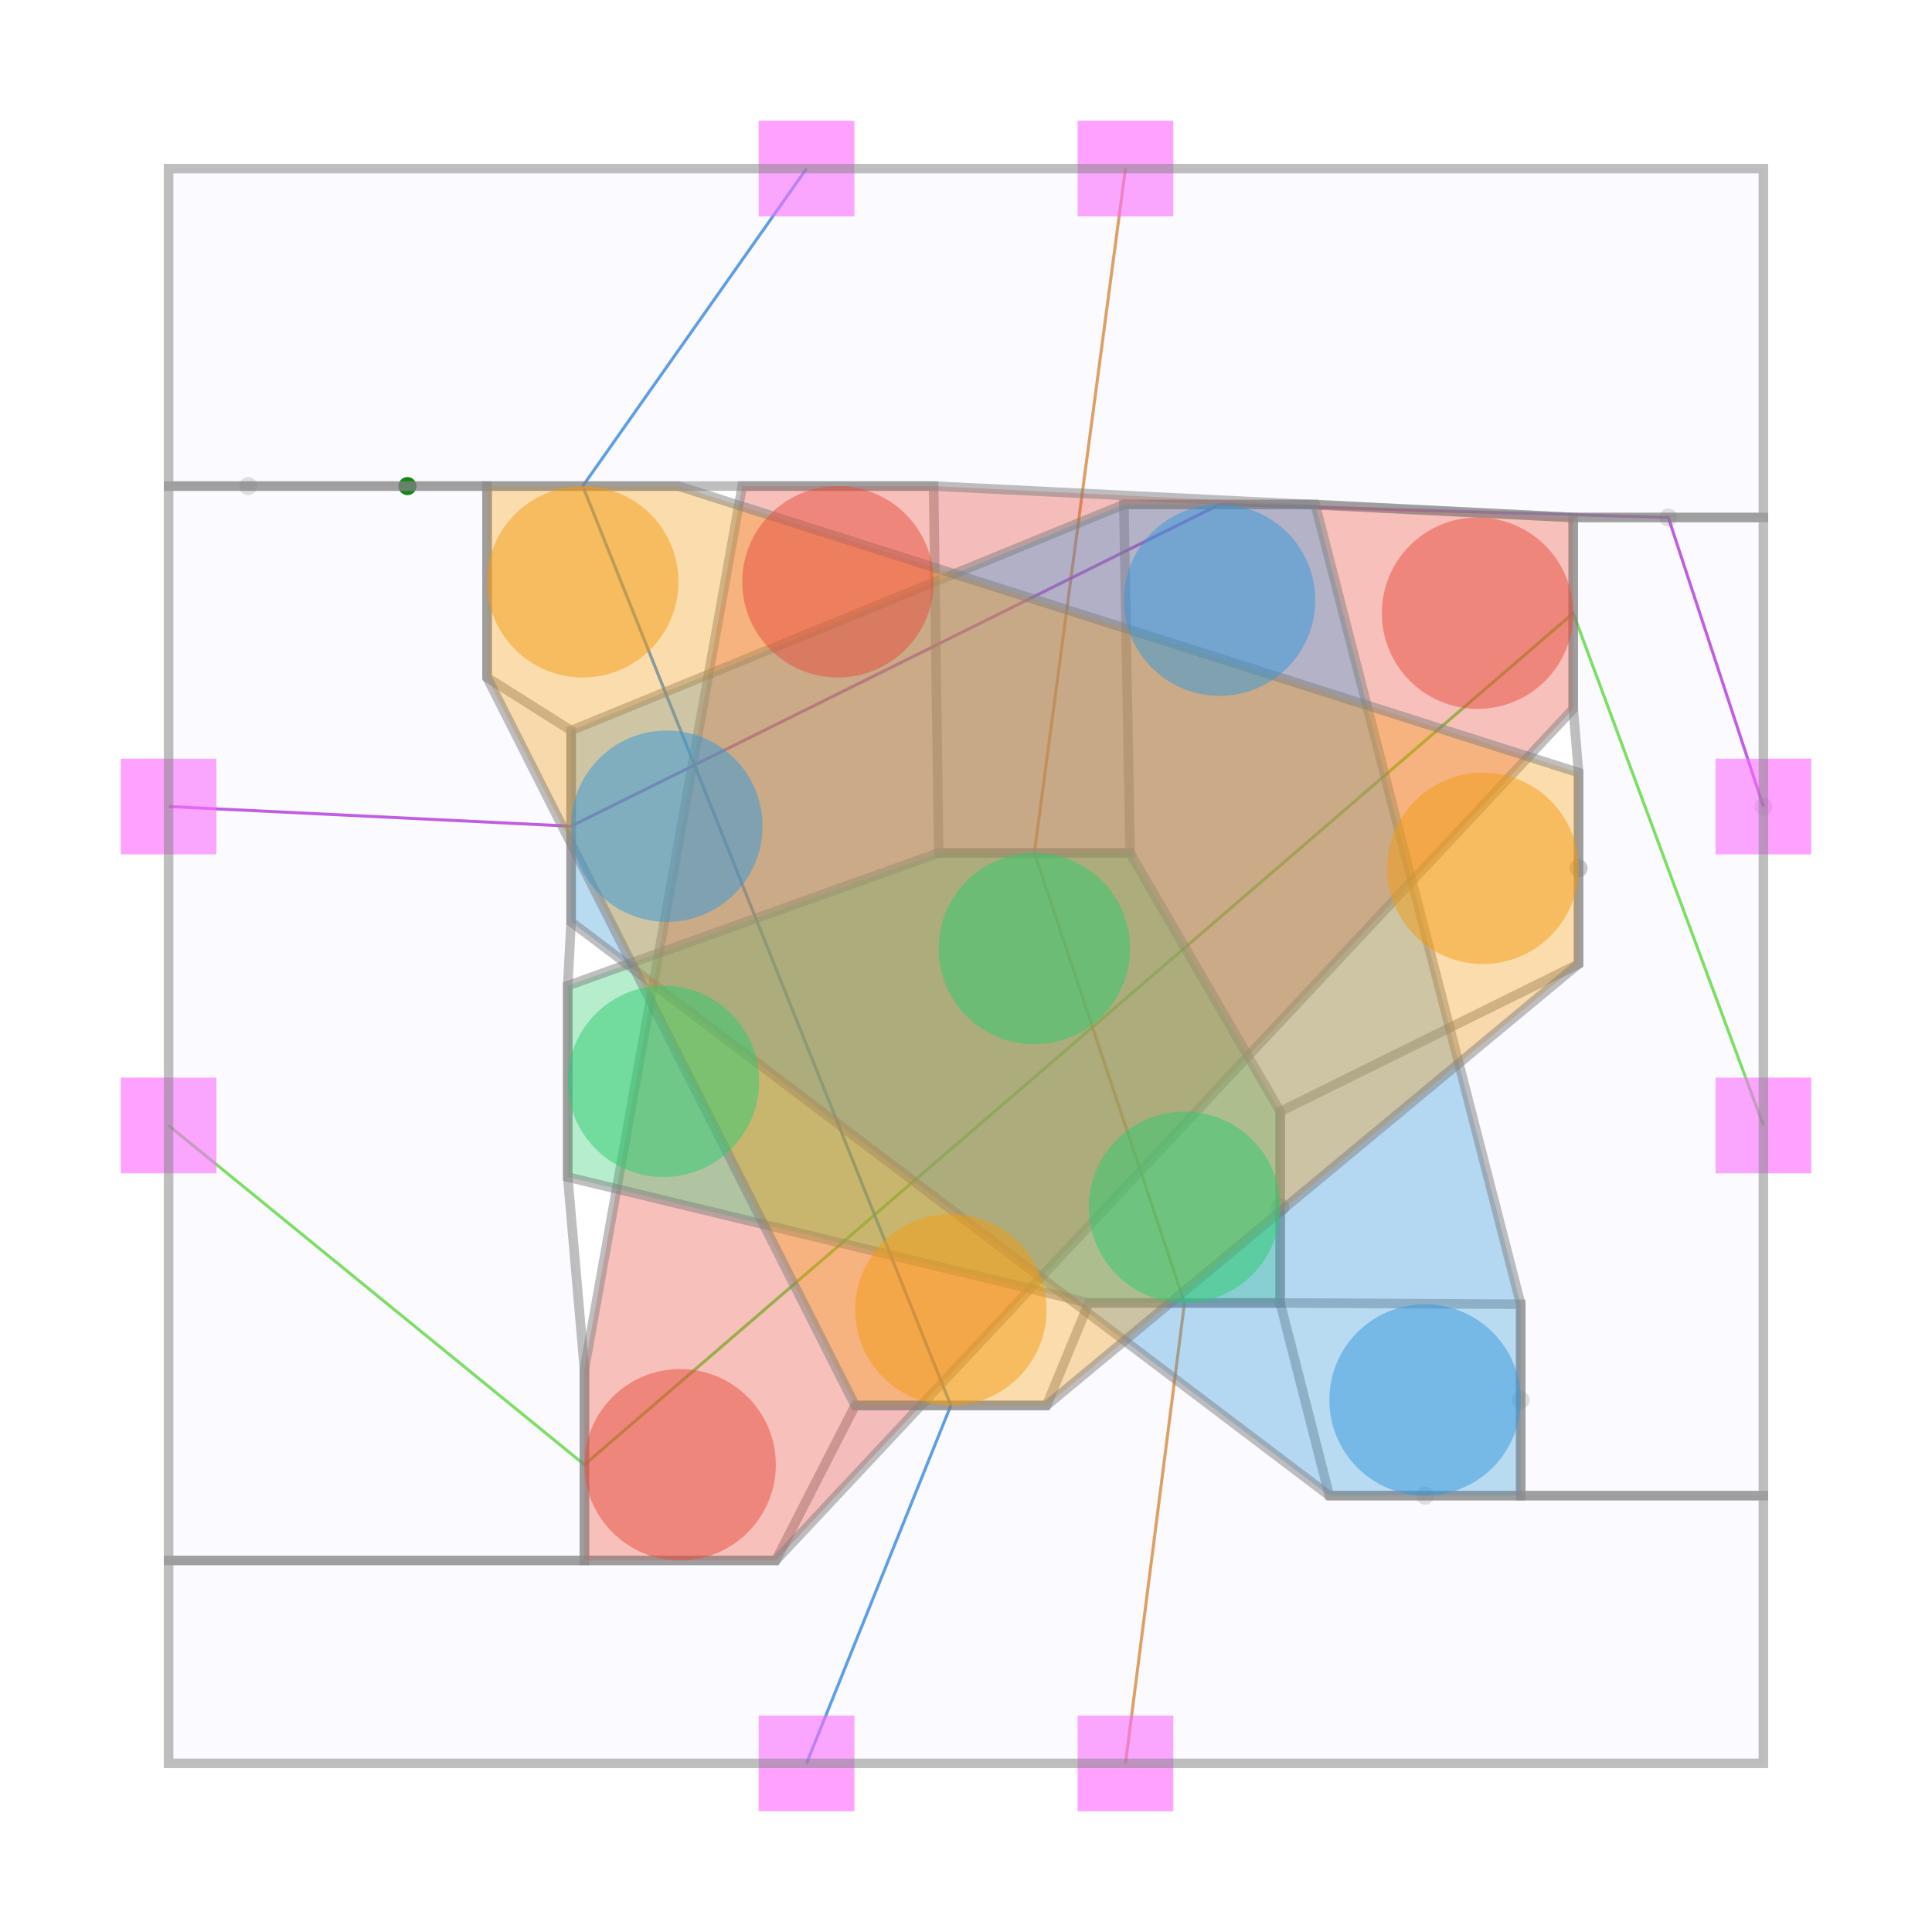
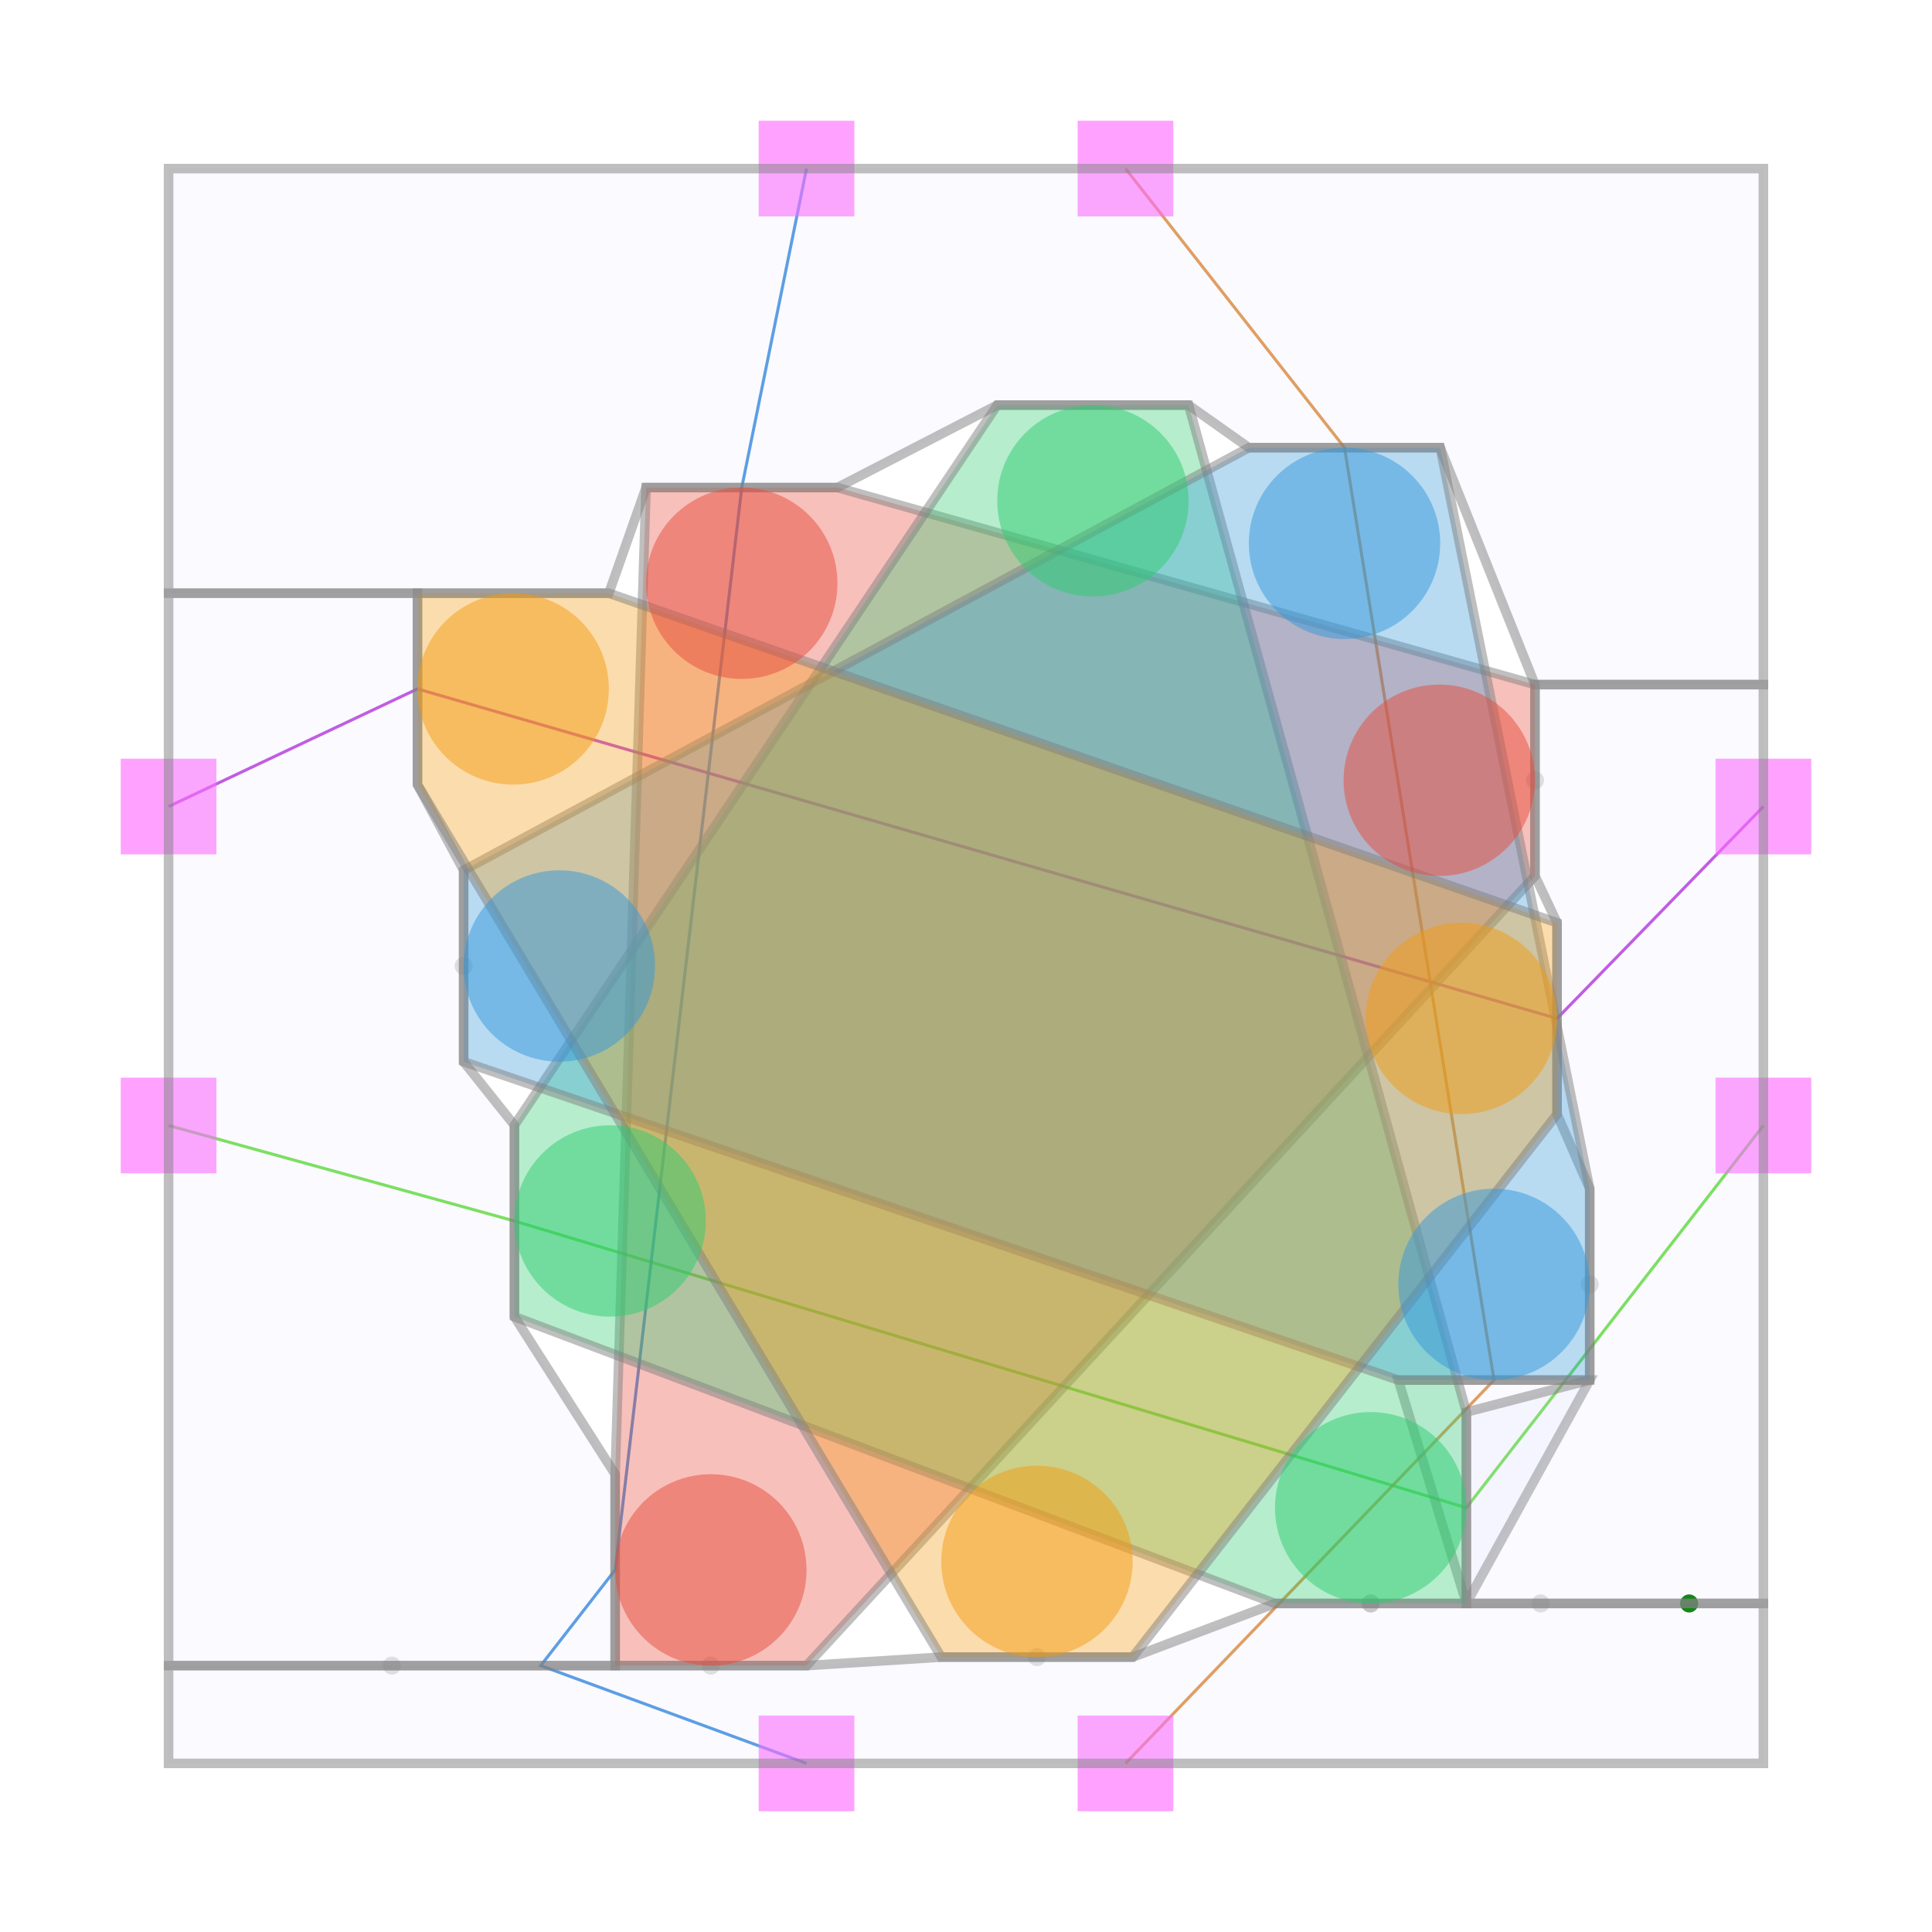
<svg xmlns="http://www.w3.org/2000/svg" width="640" height="640" viewBox="0 0 640 640">
  <rect width="100%" height="100%" fill="white" />
  <g>
-     <circle data-type="point" data-label="via:T-L_1 g: 0.03 h: 2.00 f: 1.14" data-x="-1.7511565" data-y="1.504572" cx="134.972" cy="161.026" r="3" fill="green" />
+     <circle data-type="point" data-label="via:B-R_1 g: 0.10 h: 1.00 f: 0.66" data-x="2.26717925" data-y="-1.998536" cx="559.551" cy="531.166" r="3" fill="green" />
  </g>
  <g>
-     <circle data-type="point" data-label="via:T-L_0 g: 0.07 h: 2.00 f: 1.17" data-x="-2.2503855" data-y="1.504572" cx="82.223" cy="161.026" r="3" fill="rgba(128, 128, 128, 0.25)" />
+     <circle data-type="point" data-label="via:Net5-B g: 0.10 h: 1.00 f: 0.66" data-x="1.268717" data-y="-1.998536" cx="454.053" cy="531.166" r="3" fill="rgba(128, 128, 128, 0.25)" />
  </g>
  <g>
-     <circle data-type="point" data-label="via:Net7-B g: 0.07 h: 2.00 f: 1.17" data-x="1.439126" data-y="-1.660522" cx="472.059" cy="495.451" r="3" fill="rgba(128, 128, 128, 0.25)" />
+     <circle data-type="point" data-label="via:B-R_0 g: 0.14 h: 1.00 f: 0.69" data-x="1.80153775" data-y="-1.998536" cx="510.351" cy="531.166" r="3" fill="rgba(128, 128, 128, 0.25)" />
  </g>
  <g>
-     <circle data-type="point" data-label="conn:LR:end-port g: 4.14 h: 0.00 f: 4.14" data-x="2.5" data-y="0.5" cx="584.151" cy="267.17" r="3" fill="rgba(128, 128, 128, 0.25)" />
+     <circle data-type="point" data-label="via:Net8-B g: 0.14 h: 1.00 f: 0.69" data-x="0.22245699999999996" data-y="-2.166711" cx="343.505" cy="548.936" r="3" fill="rgba(128, 128, 128, 0.25)" />
  </g>
  <g>
-     <circle data-type="point" data-label="via:Net5-R g: 4.07 h: 1.00 f: 4.62" data-x="0.985036" data-y="-0.756377" cx="424.079" cy="399.919" r="3" fill="rgba(128, 128, 128, 0.25)" />
+     <circle data-type="point" data-label="via:Net6-B g: 0.17 h: 1.00 f: 0.73" data-x="-0.8" data-y="-2.1933949999999998" cx="235.472" cy="551.755" r="3" fill="rgba(128, 128, 128, 0.25)" />
  </g>
  <g>
-     <circle data-type="point" data-label="via:Net8-R g: 4.07 h: 1.00 f: 4.62" data-x="1.9204350000000001" data-y="0.306312" cx="522.914" cy="287.635" r="3" fill="rgba(128, 128, 128, 0.25)" />
+     <circle data-type="point" data-label="via:Net7-R g: 0.07 h: 2.00 f: 1.17" data-x="1.955408" data-y="-0.998198" cx="526.609" cy="425.47" r="3" fill="rgba(128, 128, 128, 0.25)" />
  </g>
  <g>
-     <circle data-type="point" data-label="via:T-R g: 4.11 h: 1.00 f: 4.66" data-x="2.201872" data-y="1.40614" cx="552.651" cy="171.427" r="3" fill="rgba(128, 128, 128, 0.25)" />
+     <circle data-type="point" data-label="via:Net7-L g: 0.10 h: 2.00 f: 1.21" data-x="-1.575" data-y="0" cx="153.585" cy="320" r="3" fill="rgba(128, 128, 128, 0.25)" />
  </g>
  <g>
-     <circle data-type="point" data-label="via:Net5-R g: 4.11 h: 1.00 f: 4.66" data-x="0.985036" data-y="-0.756377" cx="424.079" cy="399.919" r="3" fill="rgba(128, 128, 128, 0.25)" />
+     <circle data-type="point" data-label="via:Net6-R g: 0.14 h: 2.00 f: 1.24" data-x="1.7838340000000001" data-y="0.582296" cx="508.481" cy="258.474" r="3" fill="rgba(128, 128, 128, 0.25)" />
  </g>
  <g>
-     <circle data-type="point" data-label="via:Net8-R g: 4.11 h: 1.00 f: 4.66" data-x="1.9204350000000001" data-y="0.306312" cx="522.914" cy="287.635" r="3" fill="rgba(128, 128, 128, 0.25)" />
+     <circle data-type="point" data-label="via:Net5-B g: 4.07 h: 1.00 f: 4.62" data-x="1.268717" data-y="-1.998536" cx="454.053" cy="531.166" r="3" fill="rgba(128, 128, 128, 0.25)" />
  </g>
  <g>
-     <circle data-type="point" data-label="via:Net7-R g: 4.11 h: 1.00 f: 4.66" data-x="1.739126" data-y="-1.360522" cx="503.757" cy="463.753" r="3" fill="rgba(128, 128, 128, 0.25)" />
+     <circle data-type="point" data-label="via:B-L_1 g: 4.21 h: 1.00 f: 4.76" data-x="-1.8" data-y="-2.1933949999999998" cx="129.811" cy="551.755" r="3" fill="rgba(128, 128, 128, 0.25)" />
  </g>
  <g>
-     <polyline data-points="2.5,-0.5000000000000002 1.903744,1.10614 -1.196256,-1.563588 -2.5,-0.5" data-type="line" data-label="" points="584.151,372.83 521.15,203.125 193.603,485.209 55.849,372.83" fill="none" stroke="hsla(106, 70%, 50%, 0.8)" stroke-width="1px" />
+     <polyline data-points="2.5,-0.5 1.5687170000000001,-1.698536 -1.415754,-0.799377 -2.5,-0.5" data-type="line" data-label="" points="584.151,372.83 485.751,499.468 170.411,404.462 55.849,372.83" fill="none" stroke="hsla(106, 70%, 50%, 0.8)" stroke-width="1px" />
  </g>
  <g>
-     <polyline data-points="0.5,2.5 0.21437,0.354572 0.685036,-1.056377 0.5,-2.5" data-type="line" data-label="" points="372.83,55.849 342.65,282.536 392.381,431.617 372.83,584.151" fill="none" stroke="hsla(30, 70%, 50%, 0.8)" stroke-width="1px" />
+     <polyline data-points="-2.5,0.5 -1.719706,0.868747 1.853029,-0.164505 2.5,0.5" data-type="line" data-label="" points="55.849,267.17 138.295,228.208 515.792,337.382 584.151,267.17" fill="none" stroke="hsla(286, 70%, 50%, 0.8)" stroke-width="1px" />
  </g>
  <g>
-     <polyline data-points="-0.5,-2.5 -0.04754999999999998,-1.377815 -1.201542,1.504572 -0.5,2.5" data-type="line" data-label="" points="267.17,584.151 314.976,465.58 193.045,161.026 267.17,55.849" fill="none" stroke="hsla(210, 70%, 50%, 0.8)" stroke-width="1px" />
+     <polyline data-points="-0.5,-2.5 -1.3333333333333333,-2.1933949999999998 -1.1,-1.893395 -0.703066,1.5 -0.5,2.5" data-type="line" data-label="" points="267.17,584.151 179.119,551.755 203.774,520.057 245.714,161.509 267.17,55.849" fill="none" stroke="hsla(210, 70%, 50%, 0.8)" stroke-width="1px" />
  </g>
  <g>
-     <polyline data-points="-2.5,0.5 -1.237997,0.438278 0.794933,1.446947 2.201872,1.40614 2.5,0.5" data-type="line" data-label="" points="55.849,267.17 189.193,273.691 403.993,167.115 552.651,171.427 584.151,267.17" fill="none" stroke="hsla(286, 70%, 50%, 0.8)" stroke-width="1px" />
+     <polyline data-points="0.5,2.5 1.186721,1.62508 1.655408,-1.298198 0.5,-2.5" data-type="line" data-label="" points="372.83,55.849 445.389,148.293 494.911,457.168 372.83,584.151" fill="none" stroke="hsla(30, 70%, 50%, 0.8)" stroke-width="1px" />
  </g>
  <g>
    <rect data-type="rect" data-label="" data-x="-2.5" data-y="0.5" x="40" y="251.321" width="31.698" height="31.698" fill="rgba(255, 100, 255, 0.6)" stroke="black" stroke-width="0.009" />
  </g>
  <g>
    <rect data-type="rect" data-label="" data-x="2.5" data-y="0.5" x="568.302" y="251.321" width="31.698" height="31.698" fill="rgba(255, 100, 255, 0.6)" stroke="black" stroke-width="0.009" />
  </g>
  <g>
    <rect data-type="rect" data-label="" data-x="2.5" data-y="-0.5" x="568.302" y="356.981" width="31.698" height="31.698" fill="rgba(255, 100, 255, 0.6)" stroke="black" stroke-width="0.009" />
  </g>
  <g>
    <rect data-type="rect" data-label="" data-x="-2.5" data-y="-0.5" x="40" y="356.981" width="31.698" height="31.698" fill="rgba(255, 100, 255, 0.6)" stroke="black" stroke-width="0.009" />
  </g>
  <g>
    <rect data-type="rect" data-label="" data-x="0.5" data-y="2.5" x="356.981" y="40" width="31.698" height="31.698" fill="rgba(255, 100, 255, 0.6)" stroke="black" stroke-width="0.009" />
  </g>
  <g>
    <rect data-type="rect" data-label="" data-x="0.5" data-y="-2.5" x="356.981" y="568.302" width="31.698" height="31.698" fill="rgba(255, 100, 255, 0.6)" stroke="black" stroke-width="0.009" />
  </g>
  <g>
    <rect data-type="rect" data-label="" data-x="-0.5" data-y="-2.5" x="251.321" y="568.302" width="31.698" height="31.698" fill="rgba(255, 100, 255, 0.6)" stroke="black" stroke-width="0.009" />
  </g>
  <g>
    <rect data-type="rect" data-label="" data-x="-0.5" data-y="2.5" x="251.321" y="40" width="31.698" height="31.698" fill="rgba(255, 100, 255, 0.6)" stroke="black" stroke-width="0.009" />
  </g>
  <g>
-     <polygon data-type="polygon" data-label="" data-points="-2.5,2.5 2.5,2.5 2.5,1.40614 1.903744,1.40614 1.094933,1.446947 0.494933,1.446947 0.51437,0.354572 -0.08562999999999998,0.354572 -0.10153899999999999,1.504572 -0.7015389999999999,1.504572 -0.9015420000000001,1.504572 -1.5015420000000002,1.504572 -1.5015420000000002,1.504572 -2.5,1.504572" points="55.849,55.849 584.151,55.849 584.151,171.427 521.15,171.427 435.691,167.115 372.295,167.115 374.349,282.536 310.952,282.536 309.271,161.026 245.875,161.026 224.743,161.026 161.347,161.026 161.347,161.026 55.849,161.026" fill="rgba(200, 200, 255, 0.1)" stroke="rgba(128, 128, 128, 0.5)" stroke-width="3.17" />
+     <polygon data-type="polygon" data-label="" data-points="-2.5,2.5 2.5,2.5 2.5,0.882296 1.7838340000000001,0.882296 1.486721,1.62508 0.8867209999999999,1.62508 0.697934,1.758567 0.09793400000000002,1.758567 -0.403066,1.5 -1.003066,1.5 -1.1197059999999999,1.168747 -1.719706,1.168747 -1.719706,1.168747 -2.5,1.168747" points="55.849,55.849 584.151,55.849 584.151,226.776 508.481,226.776 477.088,148.293 413.691,148.293 393.744,134.189 330.348,134.189 277.412,161.509 214.016,161.509 201.691,196.51 138.295,196.51 138.295,196.51 55.849,196.51" fill="rgba(200, 200, 255, 0.1)" stroke="rgba(128, 128, 128, 0.5)" stroke-width="3.17" />
  </g>
  <g>
-     <polygon data-type="polygon" data-label="" data-points="-2.5,-2.5 2.5,-2.5 2.5,-1.660522 1.739126,-1.660522 1.739126,-1.660522 1.1391259999999999,-1.660522 0.985036,-1.056377 0.385036,-1.056377 0.25245,-1.377815 -0.34754999999999997,-1.377815 -0.5962560000000001,-1.863588 -1.196256,-1.863588 -1.196256,-1.863588 -2.5,-1.863588" points="55.849,584.151 584.151,584.151 584.151,495.451 503.757,495.451 503.757,495.451 440.36,495.451 424.079,431.617 360.683,431.617 346.674,465.58 283.278,465.58 256.999,516.907 193.603,516.907 193.603,516.907 55.849,516.907" fill="rgba(200, 200, 255, 0.1)" stroke="rgba(128, 128, 128, 0.5)" stroke-width="3.17" />
+     <polygon data-type="polygon" data-label="" data-points="-2.5,-2.5 2.5,-2.5 2.5,-1.998536 1.5687170000000001,-1.998536 1.955408,-1.298198 1.355408,-1.298198 1.5687170000000001,-1.998536 0.968717,-1.998536 0.522457,-2.166711 -0.077543,-2.166711 -0.5,-2.1933949999999998 -1.1,-2.1933949999999998 -1.1,-2.1933949999999998 -2.5,-2.1933949999999998" points="55.849,584.151 584.151,584.151 584.151,531.166 485.751,531.166 526.609,457.168 463.213,457.168 485.751,531.166 422.355,531.166 375.203,548.936 311.807,548.936 267.17,551.755 203.774,551.755 203.774,551.755 55.849,551.755" fill="rgba(200, 200, 255, 0.1)" stroke="rgba(128, 128, 128, 0.5)" stroke-width="3.17" />
  </g>
  <g>
-     <polygon data-type="polygon" data-label="" data-points="-2.5,-1.863588 -1.196256,-1.863588 -1.196256,-1.863588 -1.196256,-1.263588 -1.248605,-0.661654 -1.248605,-0.06165399999999999 -1.237997,0.138278 -1.237997,0.738278 -1.5015420000000002,0.9045719999999999 -1.5015420000000002,1.504572 -2.5,1.504572" points="55.849,516.907 193.603,516.907 193.603,516.907 193.603,453.511 188.072,389.911 188.072,326.514 189.193,305.389 189.193,241.993 161.347,224.423 161.347,161.026 55.849,161.026" fill="rgba(200, 200, 255, 0.1)" stroke="rgba(128, 128, 128, 0.5)" stroke-width="3.17" />
+     <polygon data-type="polygon" data-label="" data-points="-2.5,-2.1933949999999998 -1.1,-2.1933949999999998 -1.1,-2.1933949999999998 -1.1,-1.593395 -1.415754,-1.099377 -1.415754,-0.499377 -1.575,-0.3 -1.575,0.3 -1.719706,0.5687470000000001 -1.719706,1.168747 -2.5,1.168747" points="55.849,551.755 203.774,551.755 203.774,551.755 203.774,488.359 170.411,436.161 170.411,372.764 153.585,351.698 153.585,288.302 138.295,259.906 138.295,196.51 55.849,196.51" fill="rgba(200, 200, 255, 0.1)" stroke="rgba(128, 128, 128, 0.5)" stroke-width="3.17" />
  </g>
  <g>
-     <polygon data-type="polygon" data-label="" data-points="2.5,-1.660522 1.739126,-1.660522 1.739126,-1.660522 1.739126,-1.060522 0.985036,-1.056377 0.985036,-0.456377 1.9204350000000001,0.006311999999999984 1.9204350000000001,0.606312 1.903744,0.8061399999999999 1.903744,1.40614 2.5,1.40614" points="584.151,495.451 503.757,495.451 503.757,495.451 503.757,432.055 424.079,431.617 424.079,368.221 522.914,319.333 522.914,255.937 521.15,234.823 521.15,171.427 584.151,171.427" fill="rgba(200, 200, 255, 0.1)" stroke="rgba(128, 128, 128, 0.5)" stroke-width="3.17" />
+     <polygon data-type="polygon" data-label="" data-points="2.5,-1.998536 1.5687170000000001,-1.998536 1.5687170000000001,-1.998536 1.5687170000000001,-1.398536 1.955408,-1.298198 1.955408,-0.6981980000000001 1.853029,-0.464505 1.853029,0.13549499999999998 1.7838340000000001,0.28229600000000005 1.7838340000000001,0.882296 2.5,0.882296" points="584.151,531.166 485.751,531.166 485.751,531.166 485.751,467.77 526.609,457.168 526.609,393.772 515.792,369.08 515.792,305.684 508.481,290.172 508.481,226.776 584.151,226.776" fill="rgba(200, 200, 255, 0.1)" stroke="rgba(128, 128, 128, 0.5)" stroke-width="3.17" />
  </g>
  <g>
-     <polygon data-type="polygon" data-label="" data-points="-0.7015389999999999,1.504572 -0.10153899999999999,1.504572 1.903744,1.40614 1.903744,0.8061399999999999 -0.5962560000000001,-1.863588 -1.196256,-1.863588 -1.196256,-1.863588 -1.196256,-1.263588" points="245.875,161.026 309.271,161.026 521.15,171.427 521.15,234.823 256.999,516.907 193.603,516.907 193.603,516.907 193.603,453.511" fill="rgba(231, 76, 60, 0.35)" stroke="rgba(128, 128, 128, 0.5)" stroke-width="3.17" />
+     <polygon data-type="polygon" data-label="" data-points="-1.003066,1.5 -0.403066,1.5 1.7838340000000001,0.882296 1.7838340000000001,0.28229600000000005 -0.5,-2.1933949999999998 -1.1,-2.1933949999999998 -1.1,-2.1933949999999998 -1.1,-1.593395" points="214.016,161.509 277.412,161.509 508.481,226.776 508.481,290.172 267.17,551.755 203.774,551.755 203.774,551.755 203.774,488.359" fill="rgba(231, 76, 60, 0.35)" stroke="rgba(128, 128, 128, 0.5)" stroke-width="3.17" />
  </g>
  <g>
-     <polygon data-type="polygon" data-label="" data-points="-0.08562999999999998,0.354572 0.51437,0.354572 0.985036,-0.456377 0.985036,-1.056377 0.985036,-1.056377 0.385036,-1.056377 -1.248605,-0.661654 -1.248605,-0.06165399999999999" points="310.952,282.536 374.349,282.536 424.079,368.221 424.079,431.617 424.079,431.617 360.683,431.617 188.072,389.911 188.072,326.514" fill="rgba(46, 204, 113, 0.35)" stroke="rgba(128, 128, 128, 0.5)" stroke-width="3.17" />
+     <polygon data-type="polygon" data-label="" data-points="0.09793400000000002,1.758567 0.697934,1.758567 1.5687170000000001,-1.398536 1.5687170000000001,-1.998536 1.5687170000000001,-1.998536 0.968717,-1.998536 -1.415754,-1.099377 -1.415754,-0.499377" points="330.348,134.189 393.744,134.189 485.751,467.77 485.751,531.166 485.751,531.166 422.355,531.166 170.411,436.161 170.411,372.764" fill="rgba(46, 204, 113, 0.35)" stroke="rgba(128, 128, 128, 0.5)" stroke-width="3.17" />
  </g>
  <g>
-     <polygon data-type="polygon" data-label="" data-points="0.494933,1.446947 1.094933,1.446947 1.739126,-1.060522 1.739126,-1.660522 1.739126,-1.660522 1.1391259999999999,-1.660522 -1.237997,0.138278 -1.237997,0.738278" points="372.295,167.115 435.691,167.115 503.757,432.055 503.757,495.451 503.757,495.451 440.36,495.451 189.193,305.389 189.193,241.993" fill="rgba(52, 152, 219, 0.35)" stroke="rgba(128, 128, 128, 0.5)" stroke-width="3.17" />
+     <polygon data-type="polygon" data-label="" data-points="0.8867209999999999,1.62508 1.486721,1.62508 1.955408,-0.6981980000000001 1.955408,-1.298198 1.955408,-1.298198 1.355408,-1.298198 -1.575,-0.3 -1.575,0.3" points="413.691,148.293 477.088,148.293 526.609,393.772 526.609,457.168 526.609,457.168 463.213,457.168 153.585,351.698 153.585,288.302" fill="rgba(52, 152, 219, 0.35)" stroke="rgba(128, 128, 128, 0.5)" stroke-width="3.17" />
  </g>
  <g>
-     <polygon data-type="polygon" data-label="" data-points="-1.5015420000000002,1.504572 -0.9015420000000001,1.504572 1.9204350000000001,0.606312 1.9204350000000001,0.006311999999999984 0.25245,-1.377815 -0.34754999999999997,-1.377815 -1.5015420000000002,0.9045719999999999 -1.5015420000000002,1.504572" points="161.347,161.026 224.743,161.026 522.914,255.937 522.914,319.333 346.674,465.58 283.278,465.58 161.347,224.423 161.347,161.026" fill="rgba(243, 156, 18, 0.35)" stroke="rgba(128, 128, 128, 0.5)" stroke-width="3.17" />
+     <polygon data-type="polygon" data-label="" data-points="-1.719706,1.168747 -1.1197059999999999,1.168747 1.853029,0.13549499999999998 1.853029,-0.464505 0.522457,-2.166711 -0.077543,-2.166711 -1.719706,0.5687470000000001 -1.719706,1.168747" points="138.295,196.51 201.691,196.51 515.792,305.684 515.792,369.08 375.203,548.936 311.807,548.936 138.295,259.906 138.295,196.51" fill="rgba(243, 156, 18, 0.35)" stroke="rgba(128, 128, 128, 0.5)" stroke-width="3.17" />
  </g>
-   <circle data-type="circle" data-label="" data-x="1.603744" data-y="1.10614" cx="489.452" cy="203.125" r="31.698" fill="rgba(231, 76, 60, 0.5)" stroke="black" stroke-width="0.009" />
-   <circle data-type="circle" data-label="" data-x="-0.896256" data-y="-1.563588" cx="225.301" cy="485.209" r="31.698" fill="rgba(231, 76, 60, 0.5)" stroke="black" stroke-width="0.009" />
-   <circle data-type="circle" data-label="" data-x="-0.401539" data-y="1.204572" cx="277.573" cy="192.724" r="31.698" fill="rgba(231, 76, 60, 0.5)" stroke="black" stroke-width="0.009" />
-   <circle data-type="circle" data-label="" data-x="0.685036" data-y="-0.756377" cx="392.381" cy="399.919" r="31.698" fill="rgba(46, 204, 113, 0.5)" stroke="black" stroke-width="0.009" />
-   <circle data-type="circle" data-label="" data-x="0.21437" data-y="0.054572" cx="342.65" cy="314.234" r="31.698" fill="rgba(46, 204, 113, 0.5)" stroke="black" stroke-width="0.009" />
-   <circle data-type="circle" data-label="" data-x="-0.948605" data-y="-0.361654" cx="219.77" cy="358.212" r="31.698" fill="rgba(46, 204, 113, 0.5)" stroke="black" stroke-width="0.009" />
-   <circle data-type="circle" data-label="" data-x="-0.937997" data-y="0.438278" cx="220.891" cy="273.691" r="31.698" fill="rgba(52, 152, 219, 0.5)" stroke="black" stroke-width="0.009" />
-   <circle data-type="circle" data-label="" data-x="1.439126" data-y="-1.360522" cx="472.059" cy="463.753" r="31.698" fill="rgba(52, 152, 219, 0.5)" stroke="black" stroke-width="0.009" />
-   <circle data-type="circle" data-label="" data-x="0.794933" data-y="1.146947" cx="403.993" cy="198.813" r="31.698" fill="rgba(52, 152, 219, 0.5)" stroke="black" stroke-width="0.009" />
-   <circle data-type="circle" data-label="" data-x="-0.04755" data-y="-1.077815" cx="314.976" cy="433.882" r="31.698" fill="rgba(243, 156, 18, 0.5)" stroke="black" stroke-width="0.009" />
-   <circle data-type="circle" data-label="" data-x="1.620435" data-y="0.306312" cx="491.216" cy="287.635" r="31.698" fill="rgba(243, 156, 18, 0.5)" stroke="black" stroke-width="0.009" />
-   <circle data-type="circle" data-label="" data-x="-1.201542" data-y="1.204572" cx="193.045" cy="192.724" r="31.698" fill="rgba(243, 156, 18, 0.5)" stroke="black" stroke-width="0.009" />
+   <circle data-type="circle" data-label="" data-x="1.483834" data-y="0.582296" cx="476.782" cy="258.474" r="31.698" fill="rgba(231, 76, 60, 0.5)" stroke="black" stroke-width="0.009" />
+   <circle data-type="circle" data-label="" data-x="-0.8" data-y="-1.893395" cx="235.472" cy="520.057" r="31.698" fill="rgba(231, 76, 60, 0.5)" stroke="black" stroke-width="0.009" />
+   <circle data-type="circle" data-label="" data-x="-0.703066" data-y="1.2" cx="245.714" cy="193.208" r="31.698" fill="rgba(231, 76, 60, 0.5)" stroke="black" stroke-width="0.009" />
+   <circle data-type="circle" data-label="" data-x="1.268717" data-y="-1.698536" cx="454.053" cy="499.468" r="31.698" fill="rgba(46, 204, 113, 0.5)" stroke="black" stroke-width="0.009" />
+   <circle data-type="circle" data-label="" data-x="-1.115754" data-y="-0.799377" cx="202.109" cy="404.462" r="31.698" fill="rgba(46, 204, 113, 0.5)" stroke="black" stroke-width="0.009" />
+   <circle data-type="circle" data-label="" data-x="0.397934" data-y="1.458567" cx="362.046" cy="165.887" r="31.698" fill="rgba(46, 204, 113, 0.5)" stroke="black" stroke-width="0.009" />
+   <circle data-type="circle" data-label="" data-x="1.186721" data-y="1.32508" cx="445.389" cy="179.992" r="31.698" fill="rgba(52, 152, 219, 0.5)" stroke="black" stroke-width="0.009" />
+   <circle data-type="circle" data-label="" data-x="-1.275" data-y="0" cx="185.283" cy="320" r="31.698" fill="rgba(52, 152, 219, 0.5)" stroke="black" stroke-width="0.009" />
+   <circle data-type="circle" data-label="" data-x="1.655408" data-y="-0.998198" cx="494.911" cy="425.47" r="31.698" fill="rgba(52, 152, 219, 0.5)" stroke="black" stroke-width="0.009" />
+   <circle data-type="circle" data-label="" data-x="1.553029" data-y="-0.164505" cx="484.094" cy="337.382" r="31.698" fill="rgba(243, 156, 18, 0.5)" stroke="black" stroke-width="0.009" />
+   <circle data-type="circle" data-label="" data-x="0.222457" data-y="-1.866711" cx="343.505" cy="517.237" r="31.698" fill="rgba(243, 156, 18, 0.5)" stroke="black" stroke-width="0.009" />
+   <circle data-type="circle" data-label="" data-x="-1.419706" data-y="0.868747" cx="169.993" cy="228.208" r="31.698" fill="rgba(243, 156, 18, 0.5)" stroke="black" stroke-width="0.009" />
  <g id="crosshair" style="display: none">
    <line id="crosshair-h" y1="0" y2="640" stroke="#666" stroke-width="0.5" />
    <line id="crosshair-v" x1="0" x2="640" stroke="#666" stroke-width="0.5" />
    <text id="coordinates" font-family="monospace" font-size="12" fill="#666" />
  </g>
</svg>
